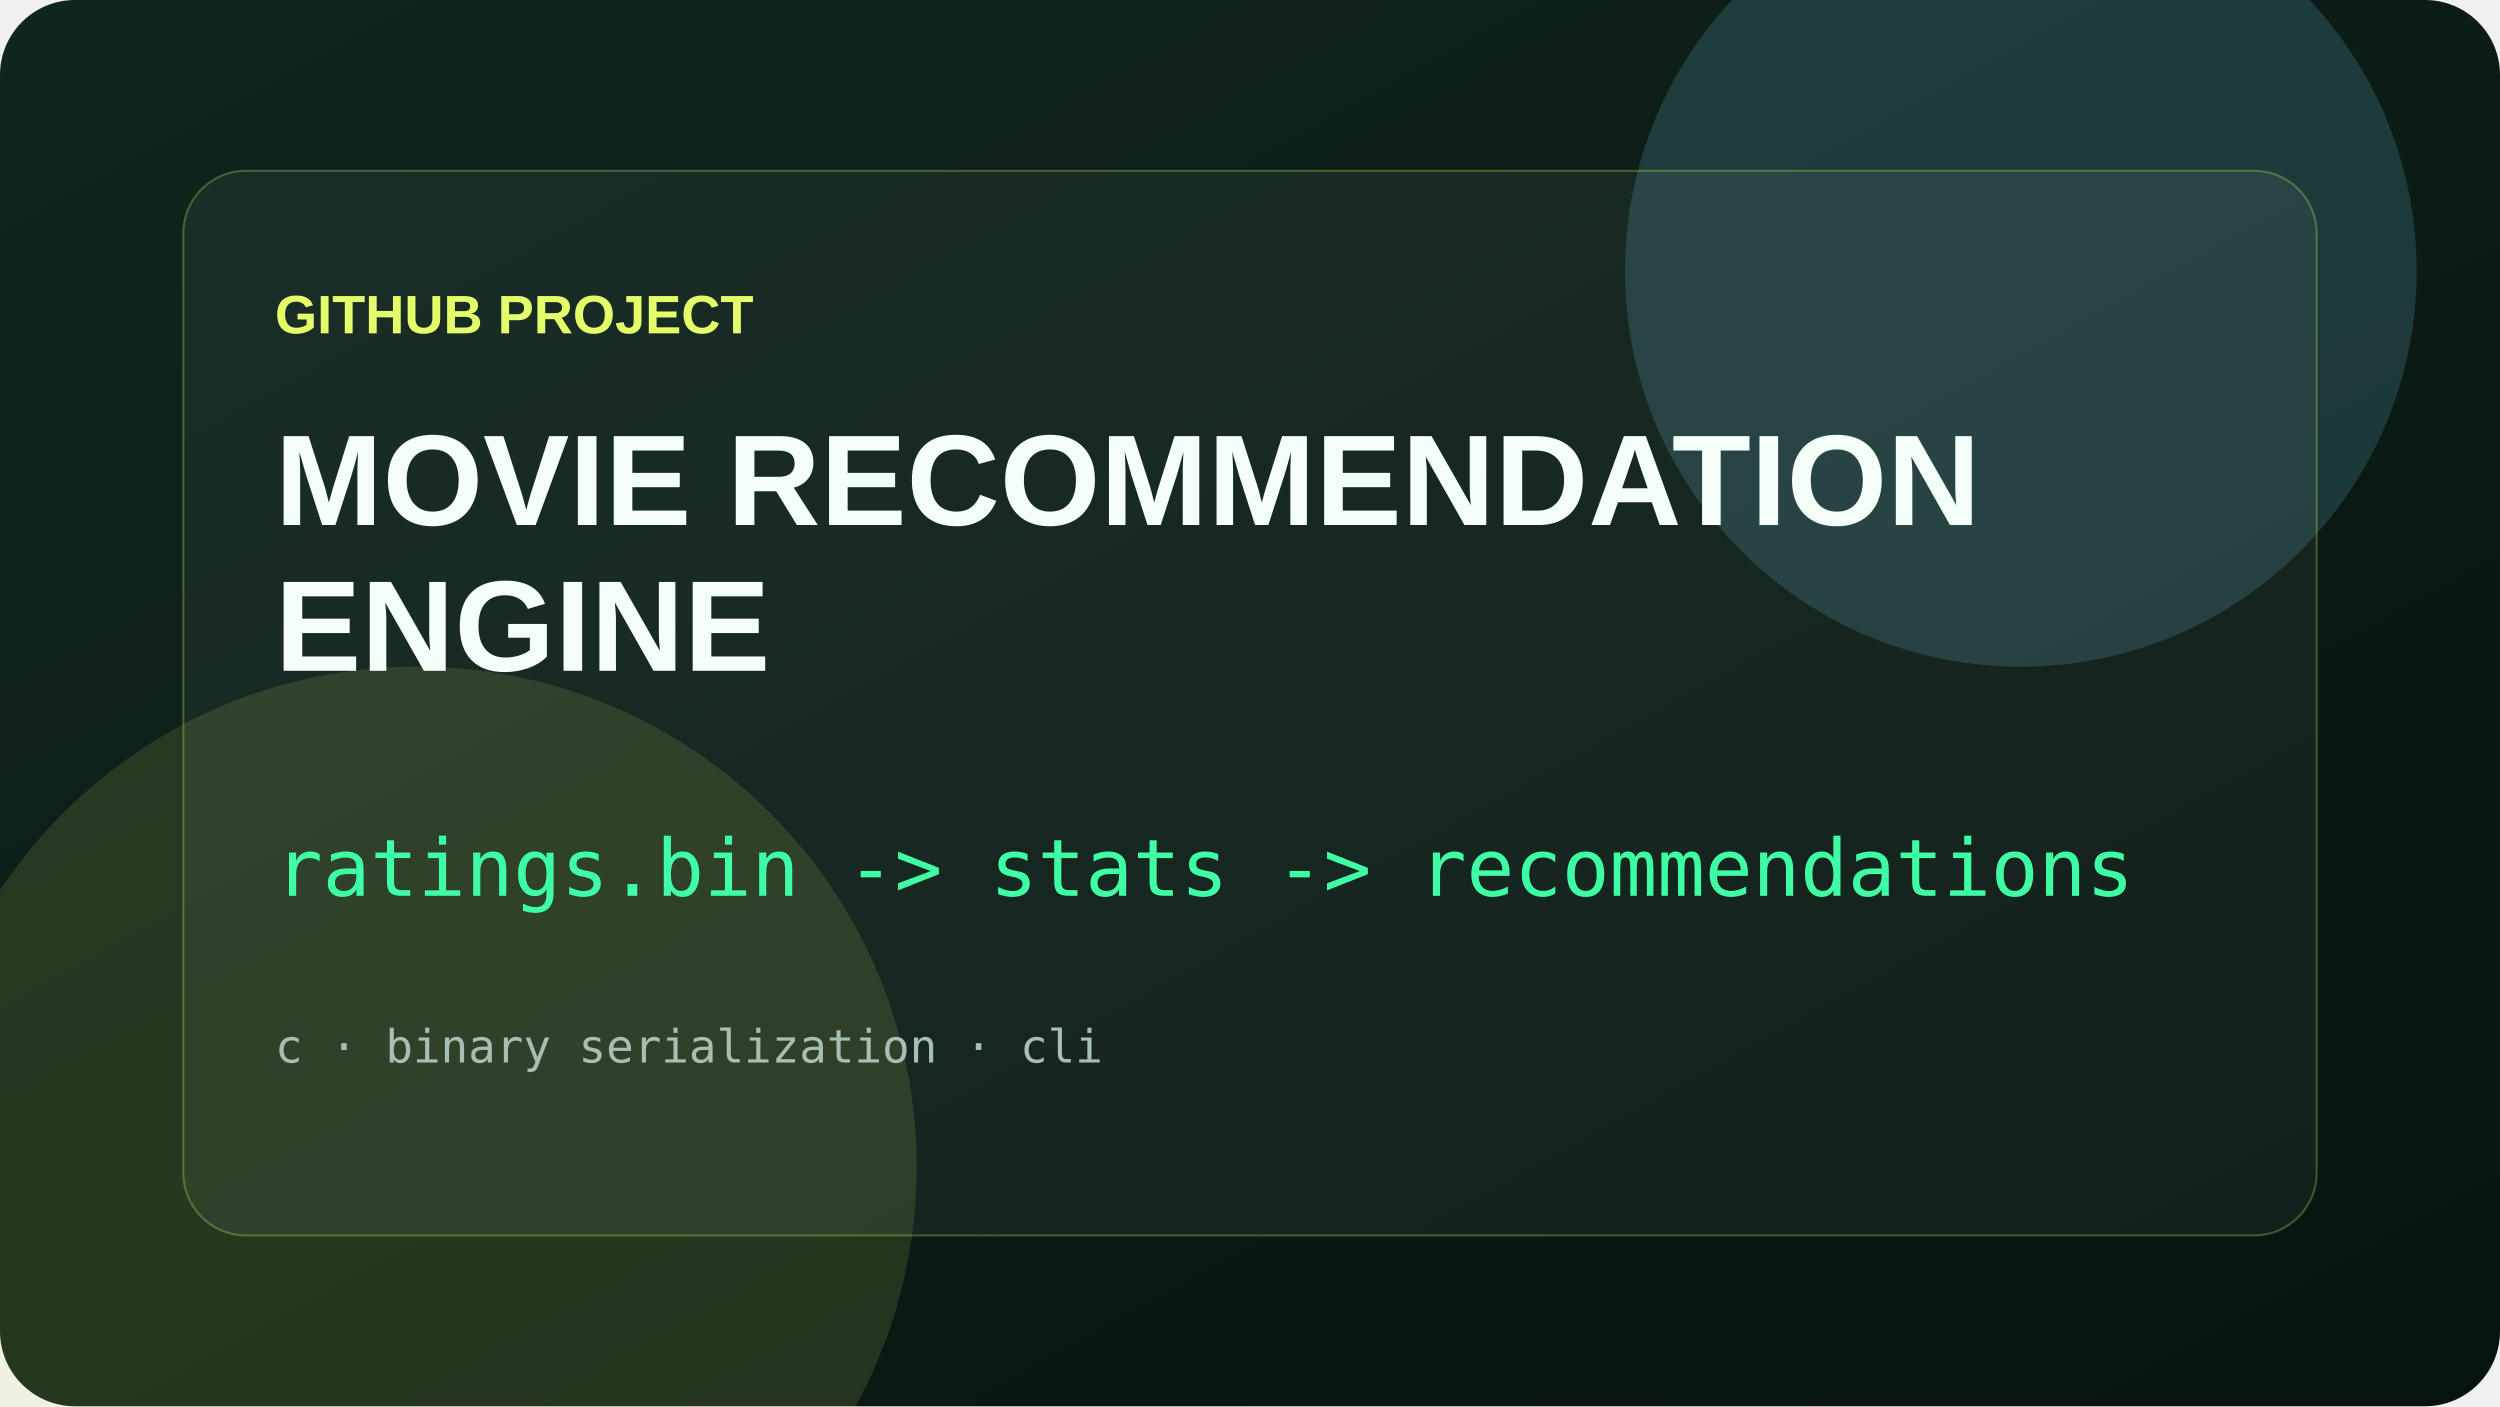
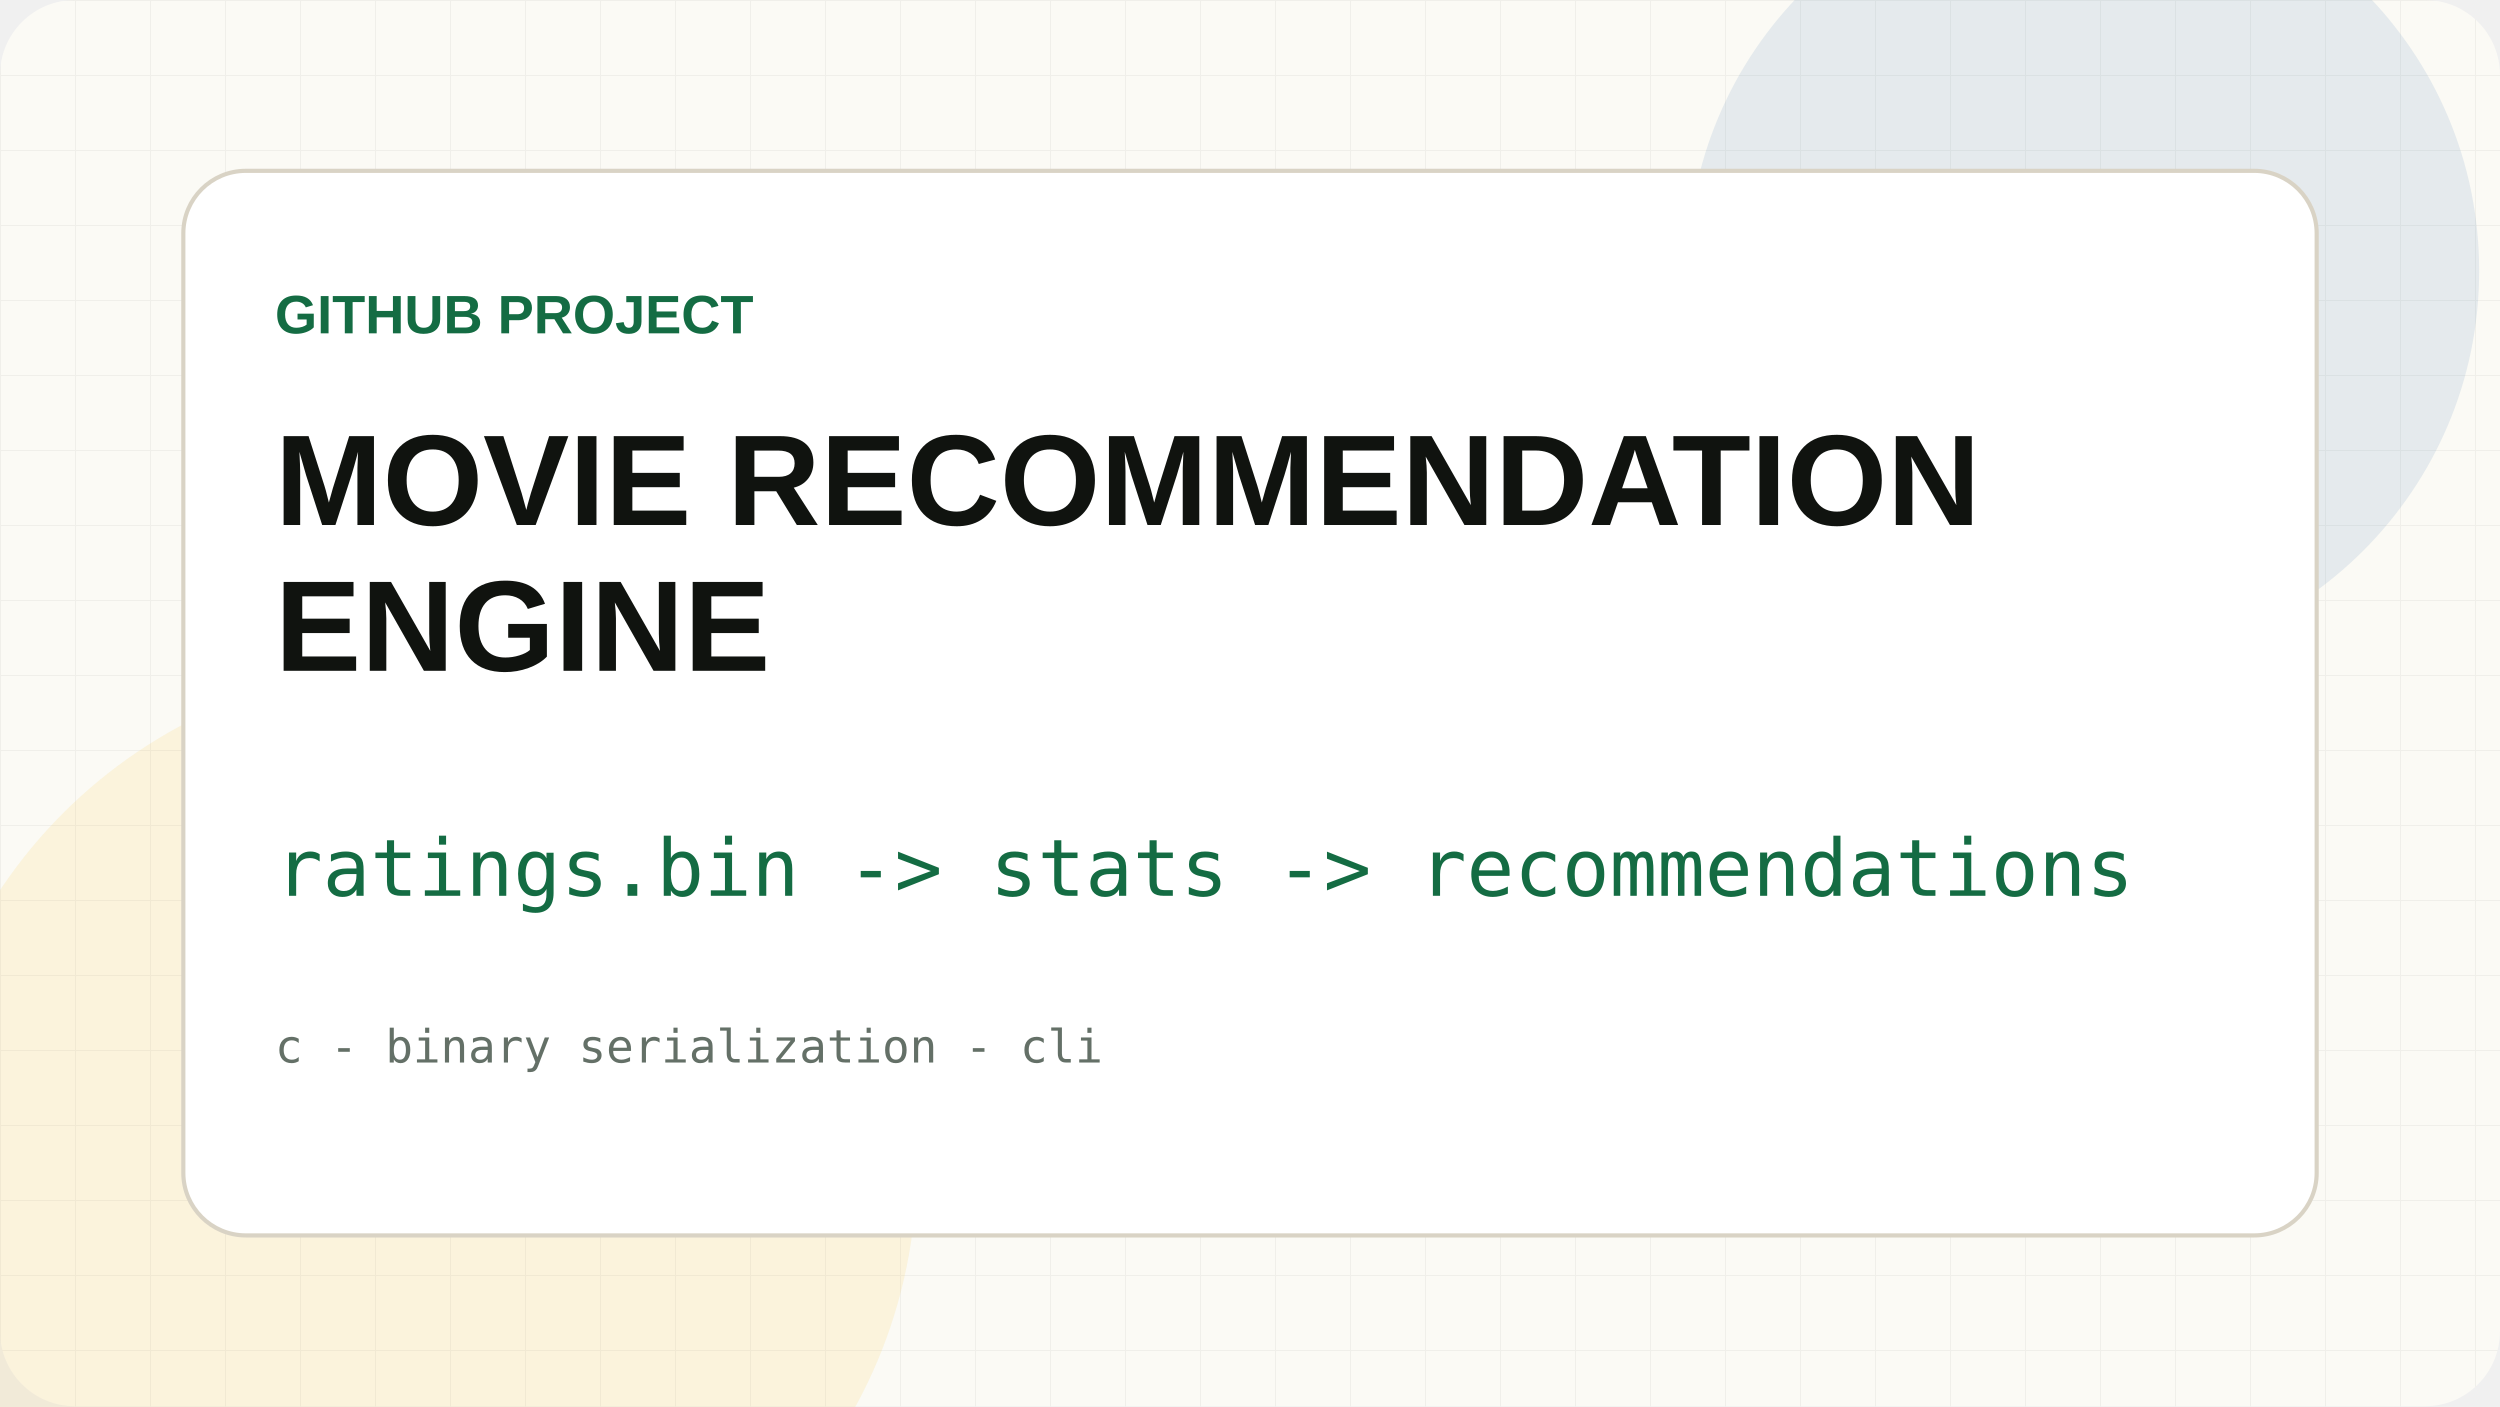
<svg xmlns="http://www.w3.org/2000/svg" width="1200" height="675" viewBox="0 0 1200 675">
  <defs>
-     <linearGradient id="bg" x1="0" x2="1" y1="0" y2="1">
-       <stop offset="0" stop-color="#10251d" />
-       <stop offset="1" stop-color="#07130f" />
-     </linearGradient>
+     <pattern id="grid" width="36" height="36" patternUnits="userSpaceOnUse">
+       <path d="M36 0H0V36" fill="none" stroke="#10130f" stroke-opacity="0.045" />
+     </pattern>
  </defs>
-   <rect width="1200" height="675" rx="36" fill="url(#bg)" />
-   <circle cx="970" cy="130" r="190" fill="#7ddcff" opacity="0.16" />
-   <circle cx="200" cy="560" r="240" fill="#e4ff6a" opacity="0.12" />
-   <rect x="88" y="82" width="1024" height="511" rx="30" fill="rgba(255,255,255,0.05)" stroke="rgba(228,255,106,0.26)" />
-   <text x="132" y="160" fill="#e4ff6a" font-family="Space Grotesk, Arial" font-size="26" font-weight="700">GITHUB PROJECT</text>
-   <text x="132" y="252" fill="#f3fff8" font-family="Space Grotesk, Arial" font-size="62" font-weight="800">MOVIE RECOMMENDATION</text>
-   <text x="132" y="322" fill="#f3fff8" font-family="Space Grotesk, Arial" font-size="62" font-weight="800">ENGINE</text>
-   <text x="132" y="430" fill="#3effa3" font-family="IBM Plex Mono, monospace" font-size="38">ratings.bin -&gt; stats -&gt; recommendations</text>
-   <text x="132" y="510" fill="#a7beb3" font-family="IBM Plex Mono, monospace" font-size="22">c · binary serialization · cli</text>
+   <rect width="1200" height="675" rx="36" fill="#fbfaf5" />
+   <rect width="1200" height="675" rx="36" fill="url(#grid)" />
+   <circle cx="1000" cy="130" r="190" fill="#1d5d9f" opacity="0.10" />
+   <circle cx="200" cy="560" r="240" fill="#f5c542" opacity="0.14" />
+   <rect x="88" y="82" width="1024" height="511" rx="30" fill="#ffffff" stroke="#d9d3c5" stroke-width="2" />
+   <text x="132" y="160" fill="#146c43" font-family="Space Grotesk, Arial" font-size="26" font-weight="700">GITHUB PROJECT</text>
+   <text x="132" y="252" fill="#10130f" font-family="Space Grotesk, Arial" font-size="62" font-weight="800">MOVIE RECOMMENDATION</text>
+   <text x="132" y="322" fill="#10130f" font-family="Space Grotesk, Arial" font-size="62" font-weight="800">ENGINE</text>
+   <text x="132" y="430" fill="#146c43" font-family="IBM Plex Mono, monospace" font-size="38">ratings.bin -&gt; stats -&gt; recommendations</text>
+   <text x="132" y="510" fill="#647067" font-family="IBM Plex Mono, monospace" font-size="22">c - binary serialization - cli</text>
</svg>
